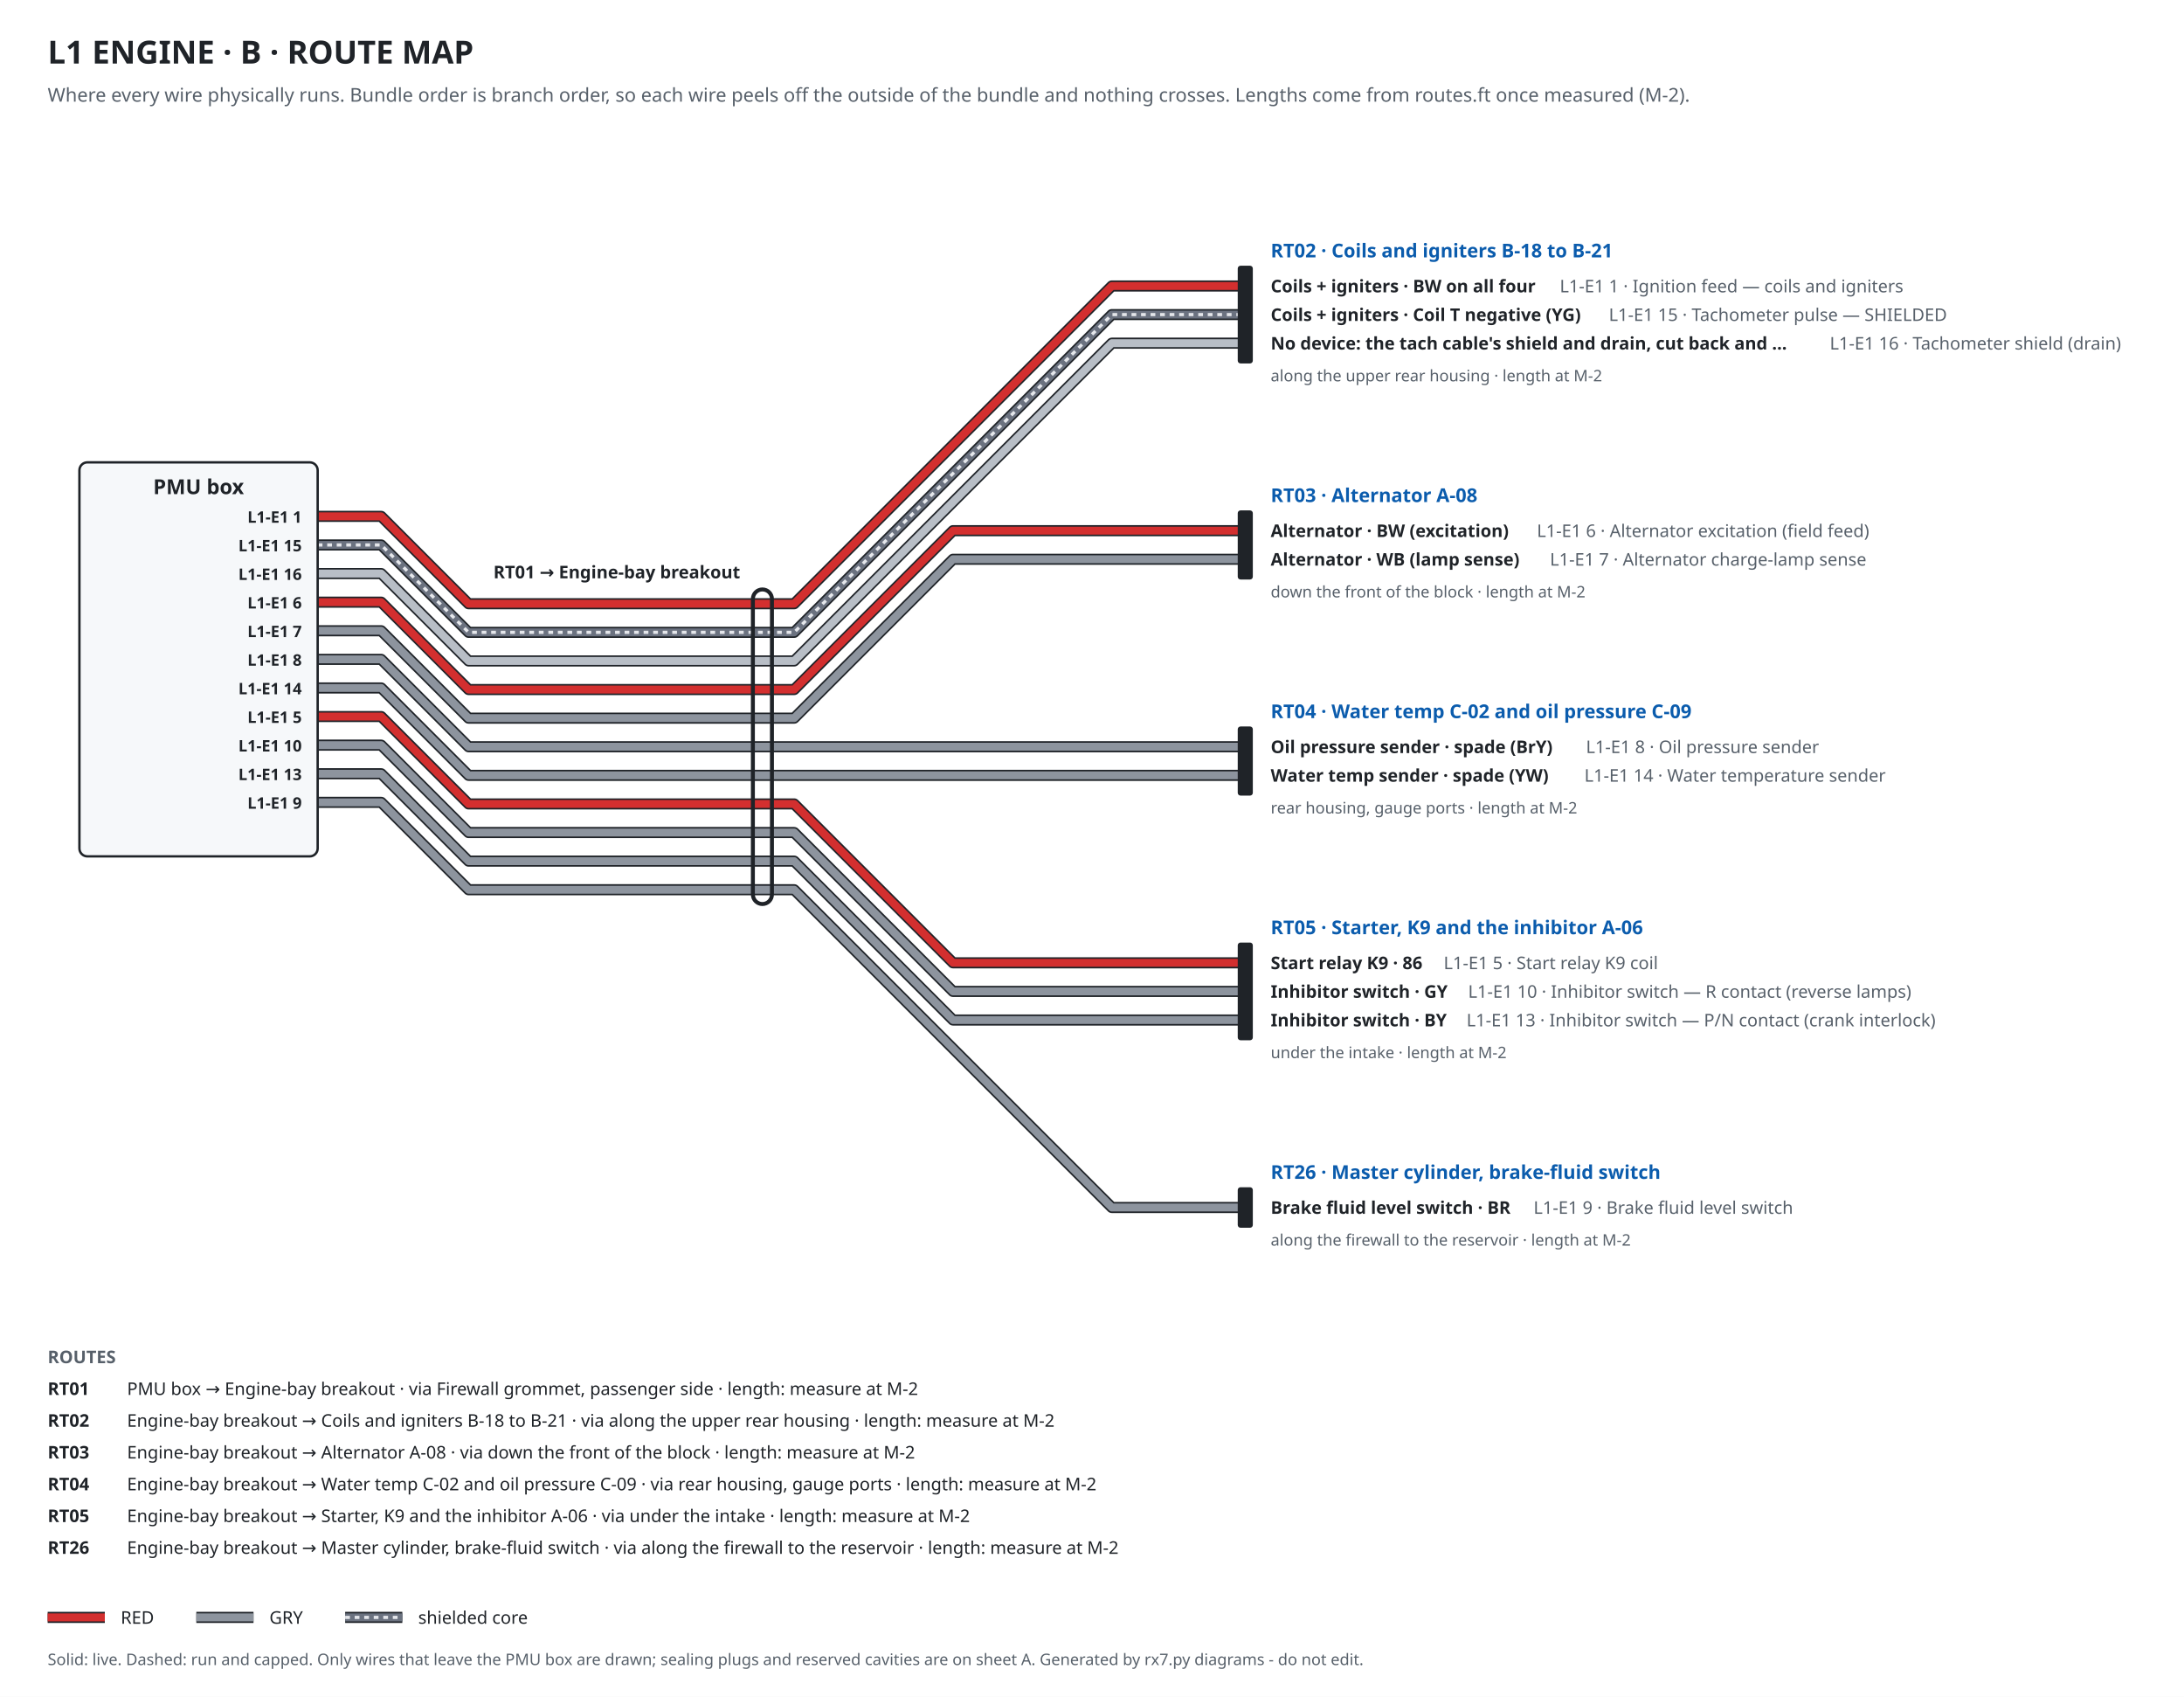
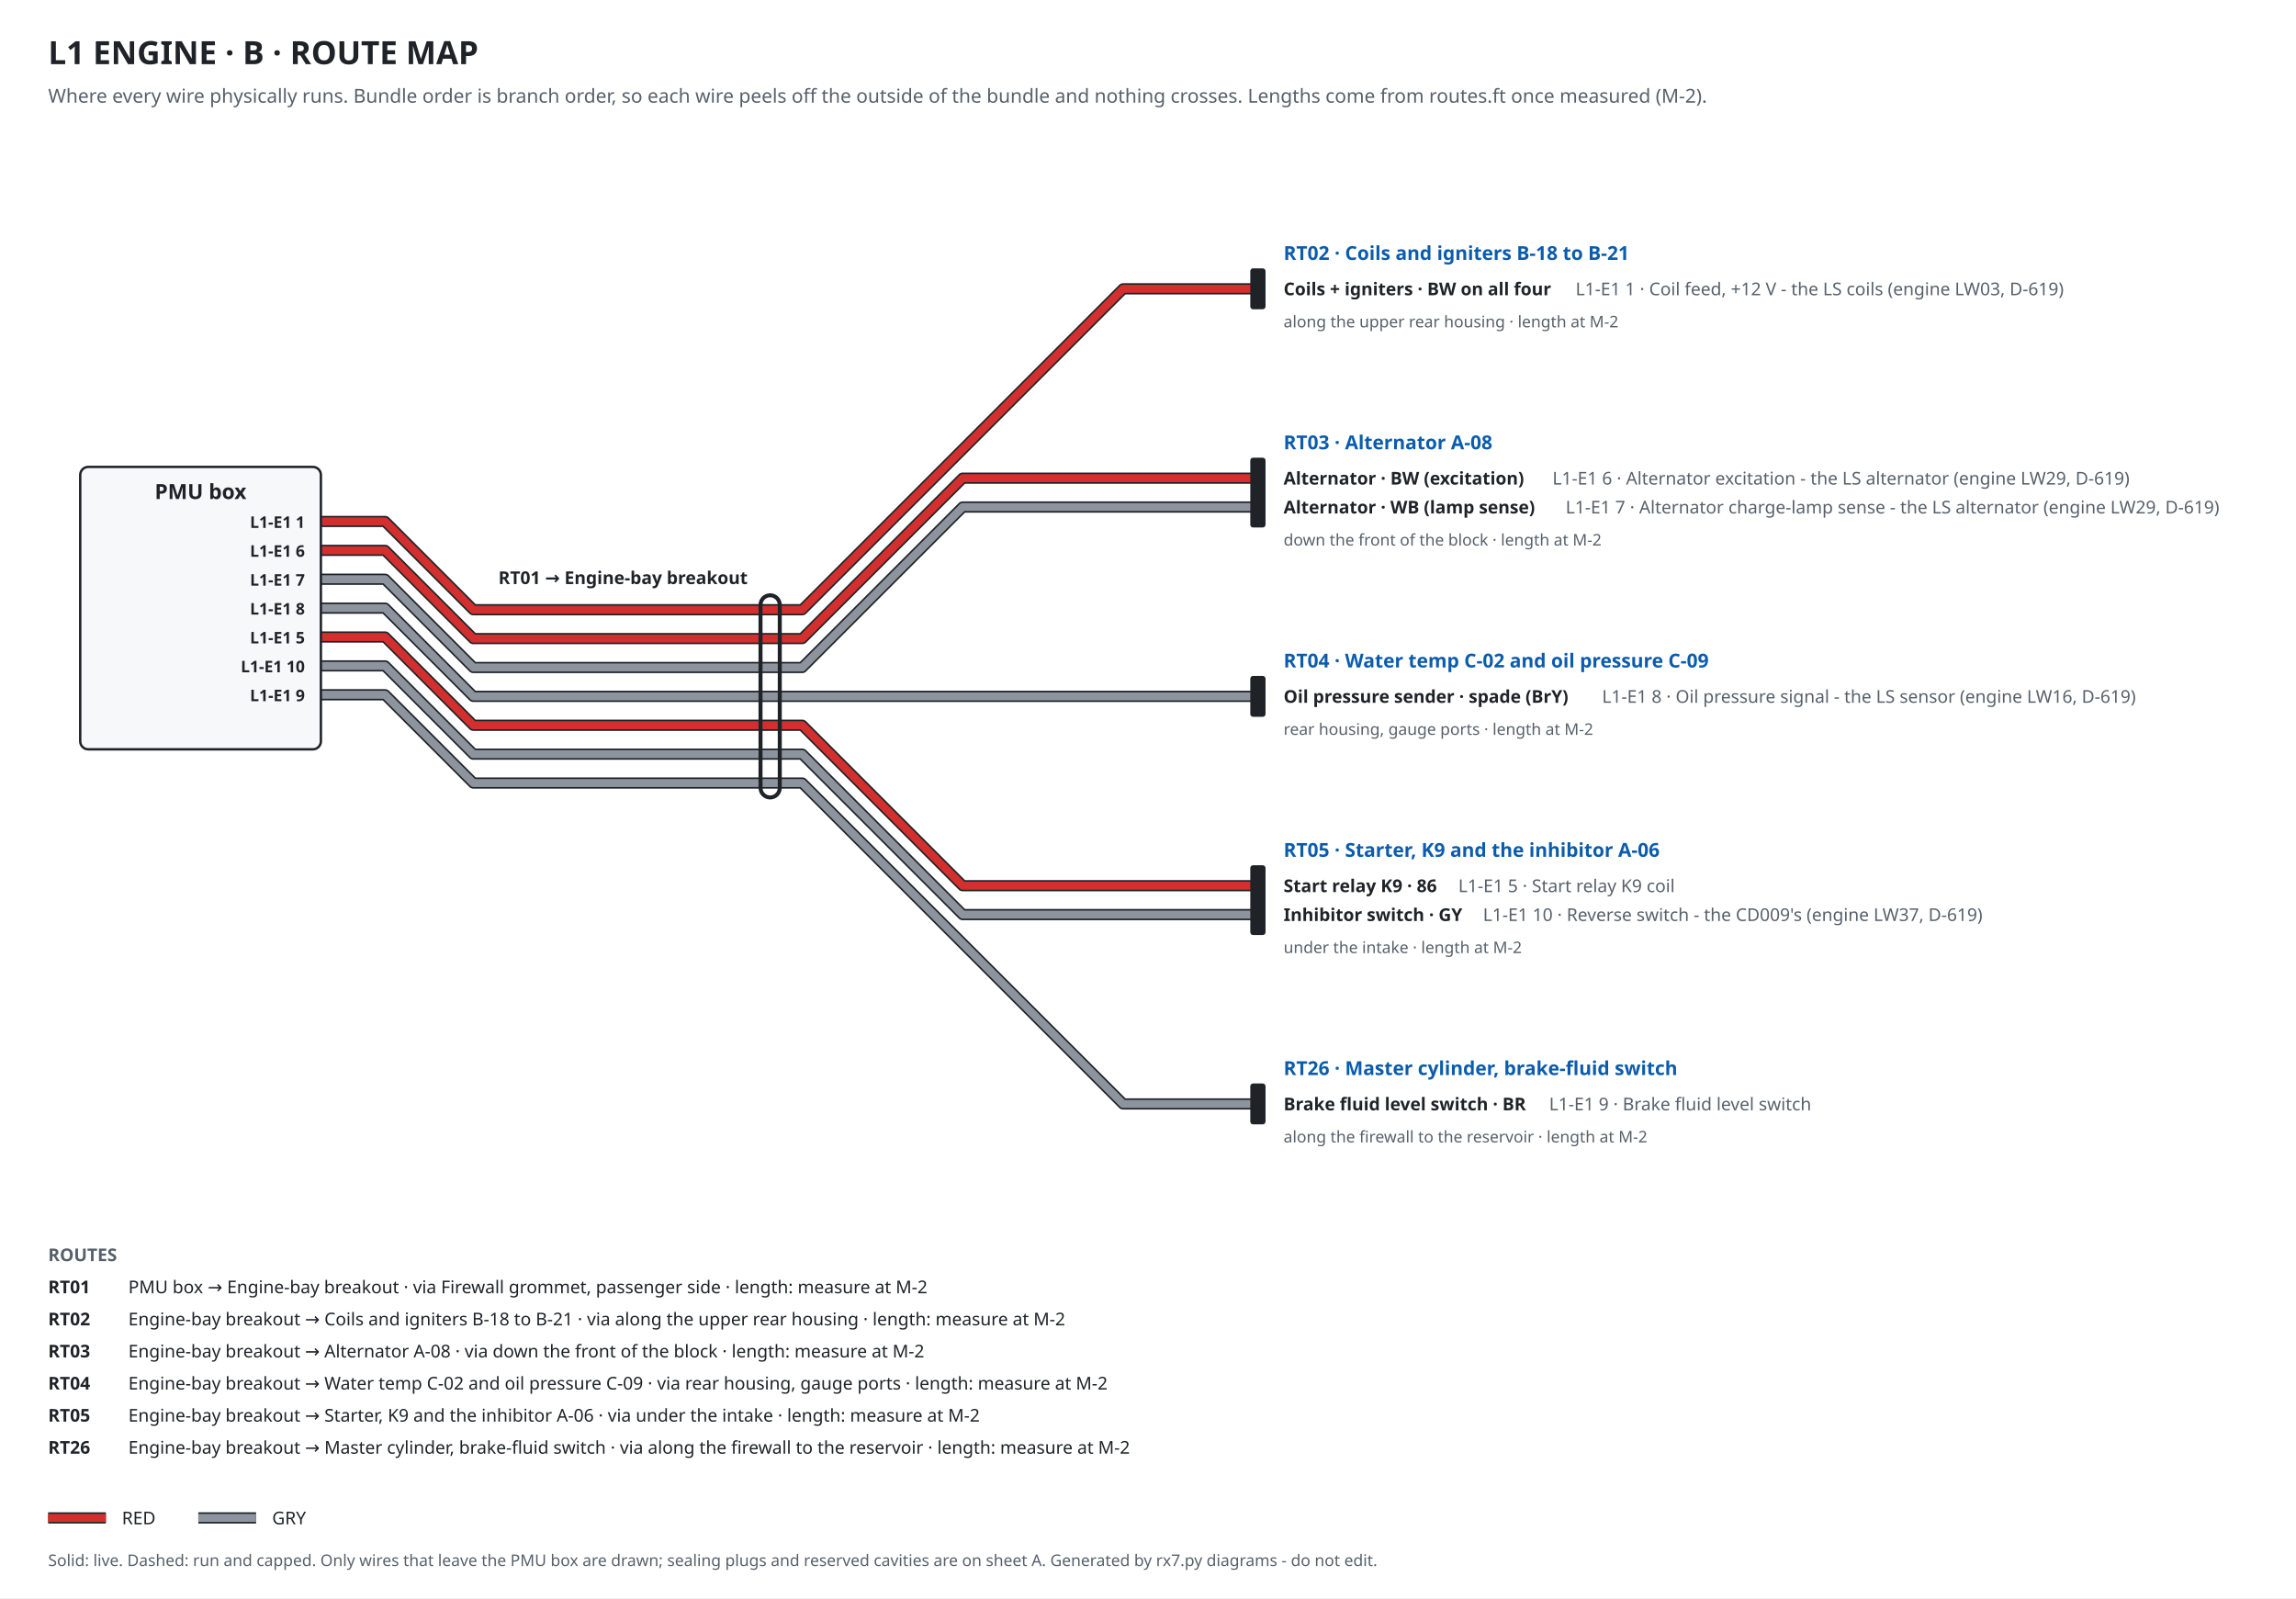
- <svg xmlns="http://www.w3.org/2000/svg" width="1375" height="1068" viewBox="0 0 1375 1068" font-family="Noto Sans, sans-serif">
+ <svg xmlns="http://www.w3.org/2000/svg" width="1431" height="996" viewBox="0 0 1431 996" font-family="Noto Sans, sans-serif">
  <rect width="100%" height="100%" fill="#fff" />
  <text x="30.0" y="40.0" font-size="20" text-anchor="start" font-weight="700" fill="#1f2328">L1 ENGINE · B · ROUTE MAP</text>
  <text x="30.0" y="64.0" font-size="12" text-anchor="start" font-weight="400" fill="#57606a">Where every wire physically runs. Bundle order is branch order, so each wire peels off the outside of the bundle and nothing crosses. Lengths come from routes.ft once measured (M-2).</text>
  <path d="M200.0,325.0 L240.0,325.0 L295.0,380.0 L500.0,380.0 L700.0,180.0 L780.0,180.0" fill="none" stroke="#1f2328" stroke-width="7" stroke-linejoin="round" />
  <path d="M200.0,325.0 L240.0,325.0 L295.0,380.0 L500.0,380.0 L700.0,180.0 L780.0,180.0" fill="none" stroke="#d32f2f" stroke-width="5" stroke-linejoin="round" />
-   <path d="M200.0,343.0 L240.0,343.0 L295.0,398.0 L500.0,398.0 L700.0,198.0 L780.0,198.0" fill="none" stroke="#1f2328" stroke-width="7" stroke-linejoin="round" />
-   <path d="M200.0,343.0 L240.0,343.0 L295.0,398.0 L500.0,398.0 L700.0,198.0 L780.0,198.0" fill="none" stroke="#6b7280" stroke-width="5" stroke-linejoin="round" />
-   <path d="M200.0,343.0 L240.0,343.0 L295.0,398.0 L500.0,398.0 L700.0,198.0 L780.0,198.0" fill="none" stroke="#e5e7eb" stroke-width="2" stroke-dasharray="3 3" />
-   <path d="M200.0,361.0 L240.0,361.0 L295.0,416.0 L500.0,416.0 L700.0,216.0 L780.0,216.0" fill="none" stroke="#1f2328" stroke-width="7" stroke-linejoin="round" />
-   <path d="M200.0,361.0 L240.0,361.0 L295.0,416.0 L500.0,416.0 L700.0,216.0 L780.0,216.0" fill="none" stroke="#b8bec6" stroke-width="5" stroke-linejoin="round" />
-   <path d="M200.0,379.0 L240.0,379.0 L295.0,434.0 L500.0,434.0 L600.0,334.0 L780.0,334.0" fill="none" stroke="#1f2328" stroke-width="7" stroke-linejoin="round" />
-   <path d="M200.0,379.0 L240.0,379.0 L295.0,434.0 L500.0,434.0 L600.0,334.0 L780.0,334.0" fill="none" stroke="#d32f2f" stroke-width="5" stroke-linejoin="round" />
-   <path d="M200.0,397.0 L240.0,397.0 L295.0,452.0 L500.0,452.0 L600.0,352.0 L780.0,352.0" fill="none" stroke="#1f2328" stroke-width="7" stroke-linejoin="round" />
-   <path d="M200.0,397.0 L240.0,397.0 L295.0,452.0 L500.0,452.0 L600.0,352.0 L780.0,352.0" fill="none" stroke="#8d949e" stroke-width="5" stroke-linejoin="round" />
-   <path d="M200.0,415.0 L240.0,415.0 L295.0,470.0 L500.0,470.0 L500.0,470.0 L780.0,470.0" fill="none" stroke="#1f2328" stroke-width="7" stroke-linejoin="round" />
-   <path d="M200.0,415.0 L240.0,415.0 L295.0,470.0 L500.0,470.0 L500.0,470.0 L780.0,470.0" fill="none" stroke="#8d949e" stroke-width="5" stroke-linejoin="round" />
-   <path d="M200.0,433.0 L240.0,433.0 L295.0,488.0 L500.0,488.0 L500.0,488.0 L780.0,488.0" fill="none" stroke="#1f2328" stroke-width="7" stroke-linejoin="round" />
-   <path d="M200.0,433.0 L240.0,433.0 L295.0,488.0 L500.0,488.0 L500.0,488.0 L780.0,488.0" fill="none" stroke="#8d949e" stroke-width="5" stroke-linejoin="round" />
-   <path d="M200.0,451.0 L240.0,451.0 L295.0,506.0 L500.0,506.0 L600.0,606.0 L780.0,606.0" fill="none" stroke="#1f2328" stroke-width="7" stroke-linejoin="round" />
-   <path d="M200.0,451.0 L240.0,451.0 L295.0,506.0 L500.0,506.0 L600.0,606.0 L780.0,606.0" fill="none" stroke="#d32f2f" stroke-width="5" stroke-linejoin="round" />
-   <path d="M200.0,469.0 L240.0,469.0 L295.0,524.0 L500.0,524.0 L600.0,624.0 L780.0,624.0" fill="none" stroke="#1f2328" stroke-width="7" stroke-linejoin="round" />
-   <path d="M200.0,469.0 L240.0,469.0 L295.0,524.0 L500.0,524.0 L600.0,624.0 L780.0,624.0" fill="none" stroke="#8d949e" stroke-width="5" stroke-linejoin="round" />
-   <path d="M200.0,487.0 L240.0,487.0 L295.0,542.0 L500.0,542.0 L600.0,642.0 L780.0,642.0" fill="none" stroke="#1f2328" stroke-width="7" stroke-linejoin="round" />
-   <path d="M200.0,487.0 L240.0,487.0 L295.0,542.0 L500.0,542.0 L600.0,642.0 L780.0,642.0" fill="none" stroke="#8d949e" stroke-width="5" stroke-linejoin="round" />
-   <path d="M200.0,505.0 L240.0,505.0 L295.0,560.0 L500.0,560.0 L700.0,760.0 L780.0,760.0" fill="none" stroke="#1f2328" stroke-width="7" stroke-linejoin="round" />
-   <path d="M200.0,505.0 L240.0,505.0 L295.0,560.0 L500.0,560.0 L700.0,760.0 L780.0,760.0" fill="none" stroke="#8d949e" stroke-width="5" stroke-linejoin="round" />
-   <rect x="50.0" y="291.0" width="150.0" height="248.0" rx="5" fill="#f6f8fa" stroke="#1f2328" stroke-width="1.5" />
+   <path d="M200.0,343.0 L240.0,343.0 L295.0,398.0 L500.0,398.0 L600.0,298.0 L780.0,298.0" fill="none" stroke="#1f2328" stroke-width="7" stroke-linejoin="round" />
+   <path d="M200.0,343.0 L240.0,343.0 L295.0,398.0 L500.0,398.0 L600.0,298.0 L780.0,298.0" fill="none" stroke="#d32f2f" stroke-width="5" stroke-linejoin="round" />
+   <path d="M200.0,361.0 L240.0,361.0 L295.0,416.0 L500.0,416.0 L600.0,316.0 L780.0,316.0" fill="none" stroke="#1f2328" stroke-width="7" stroke-linejoin="round" />
+   <path d="M200.0,361.0 L240.0,361.0 L295.0,416.0 L500.0,416.0 L600.0,316.0 L780.0,316.0" fill="none" stroke="#8d949e" stroke-width="5" stroke-linejoin="round" />
+   <path d="M200.0,379.0 L240.0,379.0 L295.0,434.0 L500.0,434.0 L500.0,434.0 L780.0,434.0" fill="none" stroke="#1f2328" stroke-width="7" stroke-linejoin="round" />
+   <path d="M200.0,379.0 L240.0,379.0 L295.0,434.0 L500.0,434.0 L500.0,434.0 L780.0,434.0" fill="none" stroke="#8d949e" stroke-width="5" stroke-linejoin="round" />
+   <path d="M200.0,397.0 L240.0,397.0 L295.0,452.0 L500.0,452.0 L600.0,552.0 L780.0,552.0" fill="none" stroke="#1f2328" stroke-width="7" stroke-linejoin="round" />
+   <path d="M200.0,397.0 L240.0,397.0 L295.0,452.0 L500.0,452.0 L600.0,552.0 L780.0,552.0" fill="none" stroke="#d32f2f" stroke-width="5" stroke-linejoin="round" />
+   <path d="M200.0,415.0 L240.0,415.0 L295.0,470.0 L500.0,470.0 L600.0,570.0 L780.0,570.0" fill="none" stroke="#1f2328" stroke-width="7" stroke-linejoin="round" />
+   <path d="M200.0,415.0 L240.0,415.0 L295.0,470.0 L500.0,470.0 L600.0,570.0 L780.0,570.0" fill="none" stroke="#8d949e" stroke-width="5" stroke-linejoin="round" />
+   <path d="M200.0,433.0 L240.0,433.0 L295.0,488.0 L500.0,488.0 L700.0,688.0 L780.0,688.0" fill="none" stroke="#1f2328" stroke-width="7" stroke-linejoin="round" />
+   <path d="M200.0,433.0 L240.0,433.0 L295.0,488.0 L500.0,488.0 L700.0,688.0 L780.0,688.0" fill="none" stroke="#8d949e" stroke-width="5" stroke-linejoin="round" />
+   <rect x="50.0" y="291.0" width="150.0" height="176.0" rx="5" fill="#f6f8fa" stroke="#1f2328" stroke-width="1.5" />
  <text x="125.0" y="311.0" font-size="13" text-anchor="middle" font-weight="700" fill="#1f2328">PMU box</text>
  <text x="190.0" y="329.0" font-size="10" text-anchor="end" font-weight="700" fill="#1f2328">L1-E1 1</text>
-   <text x="190.0" y="347.0" font-size="10" text-anchor="end" font-weight="700" fill="#1f2328">L1-E1 15</text>
-   <text x="190.0" y="365.0" font-size="10" text-anchor="end" font-weight="700" fill="#1f2328">L1-E1 16</text>
-   <text x="190.0" y="383.0" font-size="10" text-anchor="end" font-weight="700" fill="#1f2328">L1-E1 6</text>
-   <text x="190.0" y="401.0" font-size="10" text-anchor="end" font-weight="700" fill="#1f2328">L1-E1 7</text>
-   <text x="190.0" y="419.0" font-size="10" text-anchor="end" font-weight="700" fill="#1f2328">L1-E1 8</text>
-   <text x="190.0" y="437.0" font-size="10" text-anchor="end" font-weight="700" fill="#1f2328">L1-E1 14</text>
-   <text x="190.0" y="455.0" font-size="10" text-anchor="end" font-weight="700" fill="#1f2328">L1-E1 5</text>
-   <text x="190.0" y="473.0" font-size="10" text-anchor="end" font-weight="700" fill="#1f2328">L1-E1 10</text>
-   <text x="190.0" y="491.0" font-size="10" text-anchor="end" font-weight="700" fill="#1f2328">L1-E1 13</text>
-   <text x="190.0" y="509.0" font-size="10" text-anchor="end" font-weight="700" fill="#1f2328">L1-E1 9</text>
-   <rect x="474.0" y="371.0" width="12.0" height="198.0" rx="6" fill="none" stroke="#1f2328" stroke-width="2.5" />
+   <text x="190.0" y="347.0" font-size="10" text-anchor="end" font-weight="700" fill="#1f2328">L1-E1 6</text>
+   <text x="190.0" y="365.0" font-size="10" text-anchor="end" font-weight="700" fill="#1f2328">L1-E1 7</text>
+   <text x="190.0" y="383.0" font-size="10" text-anchor="end" font-weight="700" fill="#1f2328">L1-E1 8</text>
+   <text x="190.0" y="401.0" font-size="10" text-anchor="end" font-weight="700" fill="#1f2328">L1-E1 5</text>
+   <text x="190.0" y="419.0" font-size="10" text-anchor="end" font-weight="700" fill="#1f2328">L1-E1 10</text>
+   <text x="190.0" y="437.0" font-size="10" text-anchor="end" font-weight="700" fill="#1f2328">L1-E1 9</text>
+   <rect x="474.0" y="371.0" width="12.0" height="126.0" rx="6" fill="none" stroke="#1f2328" stroke-width="2.5" />
  <text x="466.0" y="364.0" font-size="11" text-anchor="end" font-weight="600" fill="#1f2328">RT01 → Engine-bay breakout</text>
-   <rect x="780.0" y="168.0" width="8.0" height="60.0" rx="1" fill="#1f2328" stroke="#1f2328" stroke-width="1.5" />
+   <rect x="780.0" y="168.0" width="8.0" height="24.0" rx="1" fill="#1f2328" stroke="#1f2328" stroke-width="1.5" />
  <text x="800.0" y="162.0" font-size="12" text-anchor="start" font-weight="700" fill="#0b5cad">RT02 · Coils and igniters B-18 to B-21</text>
  <text x="800.0" y="184.0" font-size="11" text-anchor="start" font-weight="700" fill="#1f2328">Coils + igniters · BW on all four</text>
-   <text x="982.0" y="184.0" font-size="11" text-anchor="start" font-weight="400" fill="#57606a">L1-E1 1 · Ignition feed — coils and igniters</text>
-   <text x="800.0" y="202.0" font-size="11" text-anchor="start" font-weight="700" fill="#1f2328">Coils + igniters · Coil T negative (YG)</text>
-   <text x="1012.9" y="202.0" font-size="11" text-anchor="start" font-weight="400" fill="#57606a">L1-E1 15 · Tachometer pulse — SHIELDED</text>
-   <text x="800.0" y="220.0" font-size="11" text-anchor="start" font-weight="700" fill="#1f2328">No device: the tach cable's shield and drain, cut back and …</text>
-   <text x="1152.0" y="220.0" font-size="11" text-anchor="start" font-weight="400" fill="#57606a">L1-E1 16 · Tachometer shield (drain)</text>
-   <text x="800.0" y="240.0" font-size="10" text-anchor="start" font-weight="400" fill="#57606a">along the upper rear housing · length at M-2</text>
-   <rect x="780.0" y="322.0" width="8.0" height="42.0" rx="1" fill="#1f2328" stroke="#1f2328" stroke-width="1.5" />
-   <text x="800.0" y="316.0" font-size="12" text-anchor="start" font-weight="700" fill="#0b5cad">RT03 · Alternator A-08</text>
-   <text x="800.0" y="338.0" font-size="11" text-anchor="start" font-weight="700" fill="#1f2328">Alternator · BW (excitation)</text>
-   <text x="967.6" y="338.0" font-size="11" text-anchor="start" font-weight="400" fill="#57606a">L1-E1 6 · Alternator excitation (field feed)</text>
-   <text x="800.0" y="356.0" font-size="11" text-anchor="start" font-weight="700" fill="#1f2328">Alternator · WB (lamp sense)</text>
-   <text x="975.8" y="356.0" font-size="11" text-anchor="start" font-weight="400" fill="#57606a">L1-E1 7 · Alternator charge-lamp sense</text>
-   <text x="800.0" y="376.0" font-size="10" text-anchor="start" font-weight="400" fill="#57606a">down the front of the block · length at M-2</text>
-   <rect x="780.0" y="458.0" width="8.0" height="42.0" rx="1" fill="#1f2328" stroke="#1f2328" stroke-width="1.5" />
-   <text x="800.0" y="452.0" font-size="12" text-anchor="start" font-weight="700" fill="#0b5cad">RT04 · Water temp C-02 and oil pressure C-09</text>
-   <text x="800.0" y="474.0" font-size="11" text-anchor="start" font-weight="700" fill="#1f2328">Oil pressure sender · spade (BrY)</text>
-   <text x="998.5" y="474.0" font-size="11" text-anchor="start" font-weight="400" fill="#57606a">L1-E1 8 · Oil pressure sender</text>
-   <text x="800.0" y="492.0" font-size="11" text-anchor="start" font-weight="700" fill="#1f2328">Water temp sender · spade (YW)</text>
-   <text x="997.5" y="492.0" font-size="11" text-anchor="start" font-weight="400" fill="#57606a">L1-E1 14 · Water temperature sender</text>
-   <text x="800.0" y="512.0" font-size="10" text-anchor="start" font-weight="400" fill="#57606a">rear housing, gauge ports · length at M-2</text>
-   <rect x="780.0" y="594.0" width="8.0" height="60.0" rx="1" fill="#1f2328" stroke="#1f2328" stroke-width="1.5" />
-   <text x="800.0" y="588.0" font-size="12" text-anchor="start" font-weight="700" fill="#0b5cad">RT05 · Starter, K9 and the inhibitor A-06</text>
-   <text x="800.0" y="610.0" font-size="11" text-anchor="start" font-weight="700" fill="#1f2328">Start relay K9 · 86</text>
-   <text x="908.9" y="610.0" font-size="11" text-anchor="start" font-weight="400" fill="#57606a">L1-E1 5 · Start relay K9 coil</text>
-   <text x="800.0" y="628.0" font-size="11" text-anchor="start" font-weight="700" fill="#1f2328">Inhibitor switch · GY</text>
-   <text x="924.3" y="628.0" font-size="11" text-anchor="start" font-weight="400" fill="#57606a">L1-E1 10 · Inhibitor switch — R contact (reverse lamps)</text>
-   <text x="800.0" y="646.0" font-size="11" text-anchor="start" font-weight="700" fill="#1f2328">Inhibitor switch · BY</text>
-   <text x="923.3" y="646.0" font-size="11" text-anchor="start" font-weight="400" fill="#57606a">L1-E1 13 · Inhibitor switch — P/N contact (crank interlock)</text>
-   <text x="800.0" y="666.0" font-size="10" text-anchor="start" font-weight="400" fill="#57606a">under the intake · length at M-2</text>
-   <rect x="780.0" y="748.0" width="8.0" height="24.0" rx="1" fill="#1f2328" stroke="#1f2328" stroke-width="1.5" />
-   <text x="800.0" y="742.0" font-size="12" text-anchor="start" font-weight="700" fill="#0b5cad">RT26 · Master cylinder, brake-fluid switch</text>
-   <text x="800.0" y="764.0" font-size="11" text-anchor="start" font-weight="700" fill="#1f2328">Brake fluid level switch · BR</text>
-   <text x="965.5" y="764.0" font-size="11" text-anchor="start" font-weight="400" fill="#57606a">L1-E1 9 · Brake fluid level switch</text>
-   <text x="800.0" y="784.0" font-size="10" text-anchor="start" font-weight="400" fill="#57606a">along the firewall to the reservoir · length at M-2</text>
-   <text x="30.0" y="858.0" font-size="11" text-anchor="start" font-weight="700" fill="#57606a">ROUTES</text>
-   <text x="30.0" y="878.0" font-size="11" text-anchor="start" font-weight="700" fill="#1f2328">RT01</text>
-   <text x="80.0" y="878.0" font-size="11" text-anchor="start" font-weight="400" fill="#1f2328">PMU box → Engine-bay breakout  ·  via Firewall grommet, passenger side  ·  length: measure at M-2</text>
-   <text x="30.0" y="898.0" font-size="11" text-anchor="start" font-weight="700" fill="#1f2328">RT02</text>
-   <text x="80.0" y="898.0" font-size="11" text-anchor="start" font-weight="400" fill="#1f2328">Engine-bay breakout → Coils and igniters B-18 to B-21  ·  via along the upper rear housing  ·  length: measure at M-2</text>
-   <text x="30.0" y="918.0" font-size="11" text-anchor="start" font-weight="700" fill="#1f2328">RT03</text>
-   <text x="80.0" y="918.0" font-size="11" text-anchor="start" font-weight="400" fill="#1f2328">Engine-bay breakout → Alternator A-08  ·  via down the front of the block  ·  length: measure at M-2</text>
-   <text x="30.0" y="938.0" font-size="11" text-anchor="start" font-weight="700" fill="#1f2328">RT04</text>
-   <text x="80.0" y="938.0" font-size="11" text-anchor="start" font-weight="400" fill="#1f2328">Engine-bay breakout → Water temp C-02 and oil pressure C-09  ·  via rear housing, gauge ports  ·  length: measure at M-2</text>
-   <text x="30.0" y="958.0" font-size="11" text-anchor="start" font-weight="700" fill="#1f2328">RT05</text>
-   <text x="80.0" y="958.0" font-size="11" text-anchor="start" font-weight="400" fill="#1f2328">Engine-bay breakout → Starter, K9 and the inhibitor A-06  ·  via under the intake  ·  length: measure at M-2</text>
-   <text x="30.0" y="978.0" font-size="11" text-anchor="start" font-weight="700" fill="#1f2328">RT26</text>
-   <text x="80.0" y="978.0" font-size="11" text-anchor="start" font-weight="400" fill="#1f2328">Engine-bay breakout → Master cylinder, brake-fluid switch  ·  via along the firewall to the reservoir  ·  length: measure at M-2</text>
-   <path d="M30.0,1018.0 L66.0,1018.0" fill="none" stroke="#1f2328" stroke-width="7" stroke-linejoin="round" />
-   <path d="M30.0,1018.0 L66.0,1018.0" fill="none" stroke="#d32f2f" stroke-width="5" stroke-linejoin="round" />
-   <text x="76.0" y="1022.0" font-size="11" text-anchor="start" font-weight="400" fill="#1f2328">RED</text>
-   <path d="M123.6,1018.0 L159.6,1018.0" fill="none" stroke="#1f2328" stroke-width="7" stroke-linejoin="round" />
-   <path d="M123.6,1018.0 L159.6,1018.0" fill="none" stroke="#8d949e" stroke-width="5" stroke-linejoin="round" />
-   <text x="169.6" y="1022.0" font-size="11" text-anchor="start" font-weight="400" fill="#1f2328">GRY</text>
-   <path d="M217.3,1018.0 L253.3,1018.0" fill="none" stroke="#1f2328" stroke-width="7" stroke-linejoin="round" />
-   <path d="M217.3,1018.0 L253.3,1018.0" fill="none" stroke="#6b7280" stroke-width="5" stroke-linejoin="round" />
-   <path d="M217.3,1018.0 L253.3,1018.0" fill="none" stroke="#e5e7eb" stroke-width="2" stroke-dasharray="3 3" />
-   <text x="263.3" y="1022.0" font-size="11" text-anchor="start" font-weight="400" fill="#1f2328">shielded core</text>
-   <text x="30.0" y="1048.0" font-size="10" text-anchor="start" font-weight="400" fill="#57606a">Solid: live. Dashed: run and capped. Only wires that leave the PMU box are drawn; sealing plugs and reserved cavities are on sheet A. Generated by rx7.py diagrams - do not edit.</text>
+   <text x="982.0" y="184.0" font-size="11" text-anchor="start" font-weight="400" fill="#57606a">L1-E1 1 · Coil feed, +12 V - the LS coils (engine LW03, D-619)</text>
+   <text x="800.0" y="204.0" font-size="10" text-anchor="start" font-weight="400" fill="#57606a">along the upper rear housing · length at M-2</text>
+   <rect x="780.0" y="286.0" width="8.0" height="42.0" rx="1" fill="#1f2328" stroke="#1f2328" stroke-width="1.5" />
+   <text x="800.0" y="280.0" font-size="12" text-anchor="start" font-weight="700" fill="#0b5cad">RT03 · Alternator A-08</text>
+   <text x="800.0" y="302.0" font-size="11" text-anchor="start" font-weight="700" fill="#1f2328">Alternator · BW (excitation)</text>
+   <text x="967.6" y="302.0" font-size="11" text-anchor="start" font-weight="400" fill="#57606a">L1-E1 6 · Alternator excitation - the LS alternator (engine LW29, D-619)</text>
+   <text x="800.0" y="320.0" font-size="11" text-anchor="start" font-weight="700" fill="#1f2328">Alternator · WB (lamp sense)</text>
+   <text x="975.8" y="320.0" font-size="11" text-anchor="start" font-weight="400" fill="#57606a">L1-E1 7 · Alternator charge-lamp sense - the LS alternator (engine LW29, D-619)</text>
+   <text x="800.0" y="340.0" font-size="10" text-anchor="start" font-weight="400" fill="#57606a">down the front of the block · length at M-2</text>
+   <rect x="780.0" y="422.0" width="8.0" height="24.0" rx="1" fill="#1f2328" stroke="#1f2328" stroke-width="1.5" />
+   <text x="800.0" y="416.0" font-size="12" text-anchor="start" font-weight="700" fill="#0b5cad">RT04 · Water temp C-02 and oil pressure C-09</text>
+   <text x="800.0" y="438.0" font-size="11" text-anchor="start" font-weight="700" fill="#1f2328">Oil pressure sender · spade (BrY)</text>
+   <text x="998.5" y="438.0" font-size="11" text-anchor="start" font-weight="400" fill="#57606a">L1-E1 8 · Oil pressure signal - the LS sensor (engine LW16, D-619)</text>
+   <text x="800.0" y="458.0" font-size="10" text-anchor="start" font-weight="400" fill="#57606a">rear housing, gauge ports · length at M-2</text>
+   <rect x="780.0" y="540.0" width="8.0" height="42.0" rx="1" fill="#1f2328" stroke="#1f2328" stroke-width="1.5" />
+   <text x="800.0" y="534.0" font-size="12" text-anchor="start" font-weight="700" fill="#0b5cad">RT05 · Starter, K9 and the inhibitor A-06</text>
+   <text x="800.0" y="556.0" font-size="11" text-anchor="start" font-weight="700" fill="#1f2328">Start relay K9 · 86</text>
+   <text x="908.9" y="556.0" font-size="11" text-anchor="start" font-weight="400" fill="#57606a">L1-E1 5 · Start relay K9 coil</text>
+   <text x="800.0" y="574.0" font-size="11" text-anchor="start" font-weight="700" fill="#1f2328">Inhibitor switch · GY</text>
+   <text x="924.3" y="574.0" font-size="11" text-anchor="start" font-weight="400" fill="#57606a">L1-E1 10 · Reverse switch - the CD009's (engine LW37, D-619)</text>
+   <text x="800.0" y="594.0" font-size="10" text-anchor="start" font-weight="400" fill="#57606a">under the intake · length at M-2</text>
+   <rect x="780.0" y="676.0" width="8.0" height="24.0" rx="1" fill="#1f2328" stroke="#1f2328" stroke-width="1.5" />
+   <text x="800.0" y="670.0" font-size="12" text-anchor="start" font-weight="700" fill="#0b5cad">RT26 · Master cylinder, brake-fluid switch</text>
+   <text x="800.0" y="692.0" font-size="11" text-anchor="start" font-weight="700" fill="#1f2328">Brake fluid level switch · BR</text>
+   <text x="965.5" y="692.0" font-size="11" text-anchor="start" font-weight="400" fill="#57606a">L1-E1 9 · Brake fluid level switch</text>
+   <text x="800.0" y="712.0" font-size="10" text-anchor="start" font-weight="400" fill="#57606a">along the firewall to the reservoir · length at M-2</text>
+   <text x="30.0" y="786.0" font-size="11" text-anchor="start" font-weight="700" fill="#57606a">ROUTES</text>
+   <text x="30.0" y="806.0" font-size="11" text-anchor="start" font-weight="700" fill="#1f2328">RT01</text>
+   <text x="80.0" y="806.0" font-size="11" text-anchor="start" font-weight="400" fill="#1f2328">PMU box → Engine-bay breakout  ·  via Firewall grommet, passenger side  ·  length: measure at M-2</text>
+   <text x="30.0" y="826.0" font-size="11" text-anchor="start" font-weight="700" fill="#1f2328">RT02</text>
+   <text x="80.0" y="826.0" font-size="11" text-anchor="start" font-weight="400" fill="#1f2328">Engine-bay breakout → Coils and igniters B-18 to B-21  ·  via along the upper rear housing  ·  length: measure at M-2</text>
+   <text x="30.0" y="846.0" font-size="11" text-anchor="start" font-weight="700" fill="#1f2328">RT03</text>
+   <text x="80.0" y="846.0" font-size="11" text-anchor="start" font-weight="400" fill="#1f2328">Engine-bay breakout → Alternator A-08  ·  via down the front of the block  ·  length: measure at M-2</text>
+   <text x="30.0" y="866.0" font-size="11" text-anchor="start" font-weight="700" fill="#1f2328">RT04</text>
+   <text x="80.0" y="866.0" font-size="11" text-anchor="start" font-weight="400" fill="#1f2328">Engine-bay breakout → Water temp C-02 and oil pressure C-09  ·  via rear housing, gauge ports  ·  length: measure at M-2</text>
+   <text x="30.0" y="886.0" font-size="11" text-anchor="start" font-weight="700" fill="#1f2328">RT05</text>
+   <text x="80.0" y="886.0" font-size="11" text-anchor="start" font-weight="400" fill="#1f2328">Engine-bay breakout → Starter, K9 and the inhibitor A-06  ·  via under the intake  ·  length: measure at M-2</text>
+   <text x="30.0" y="906.0" font-size="11" text-anchor="start" font-weight="700" fill="#1f2328">RT26</text>
+   <text x="80.0" y="906.0" font-size="11" text-anchor="start" font-weight="400" fill="#1f2328">Engine-bay breakout → Master cylinder, brake-fluid switch  ·  via along the firewall to the reservoir  ·  length: measure at M-2</text>
+   <path d="M30.0,946.0 L66.0,946.0" fill="none" stroke="#1f2328" stroke-width="7" stroke-linejoin="round" />
+   <path d="M30.0,946.0 L66.0,946.0" fill="none" stroke="#d32f2f" stroke-width="5" stroke-linejoin="round" />
+   <text x="76.0" y="950.0" font-size="11" text-anchor="start" font-weight="400" fill="#1f2328">RED</text>
+   <path d="M123.6,946.0 L159.6,946.0" fill="none" stroke="#1f2328" stroke-width="7" stroke-linejoin="round" />
+   <path d="M123.6,946.0 L159.6,946.0" fill="none" stroke="#8d949e" stroke-width="5" stroke-linejoin="round" />
+   <text x="169.6" y="950.0" font-size="11" text-anchor="start" font-weight="400" fill="#1f2328">GRY</text>
+   <text x="30.0" y="976.0" font-size="10" text-anchor="start" font-weight="400" fill="#57606a">Solid: live. Dashed: run and capped. Only wires that leave the PMU box are drawn; sealing plugs and reserved cavities are on sheet A. Generated by rx7.py diagrams - do not edit.</text>
</svg>
